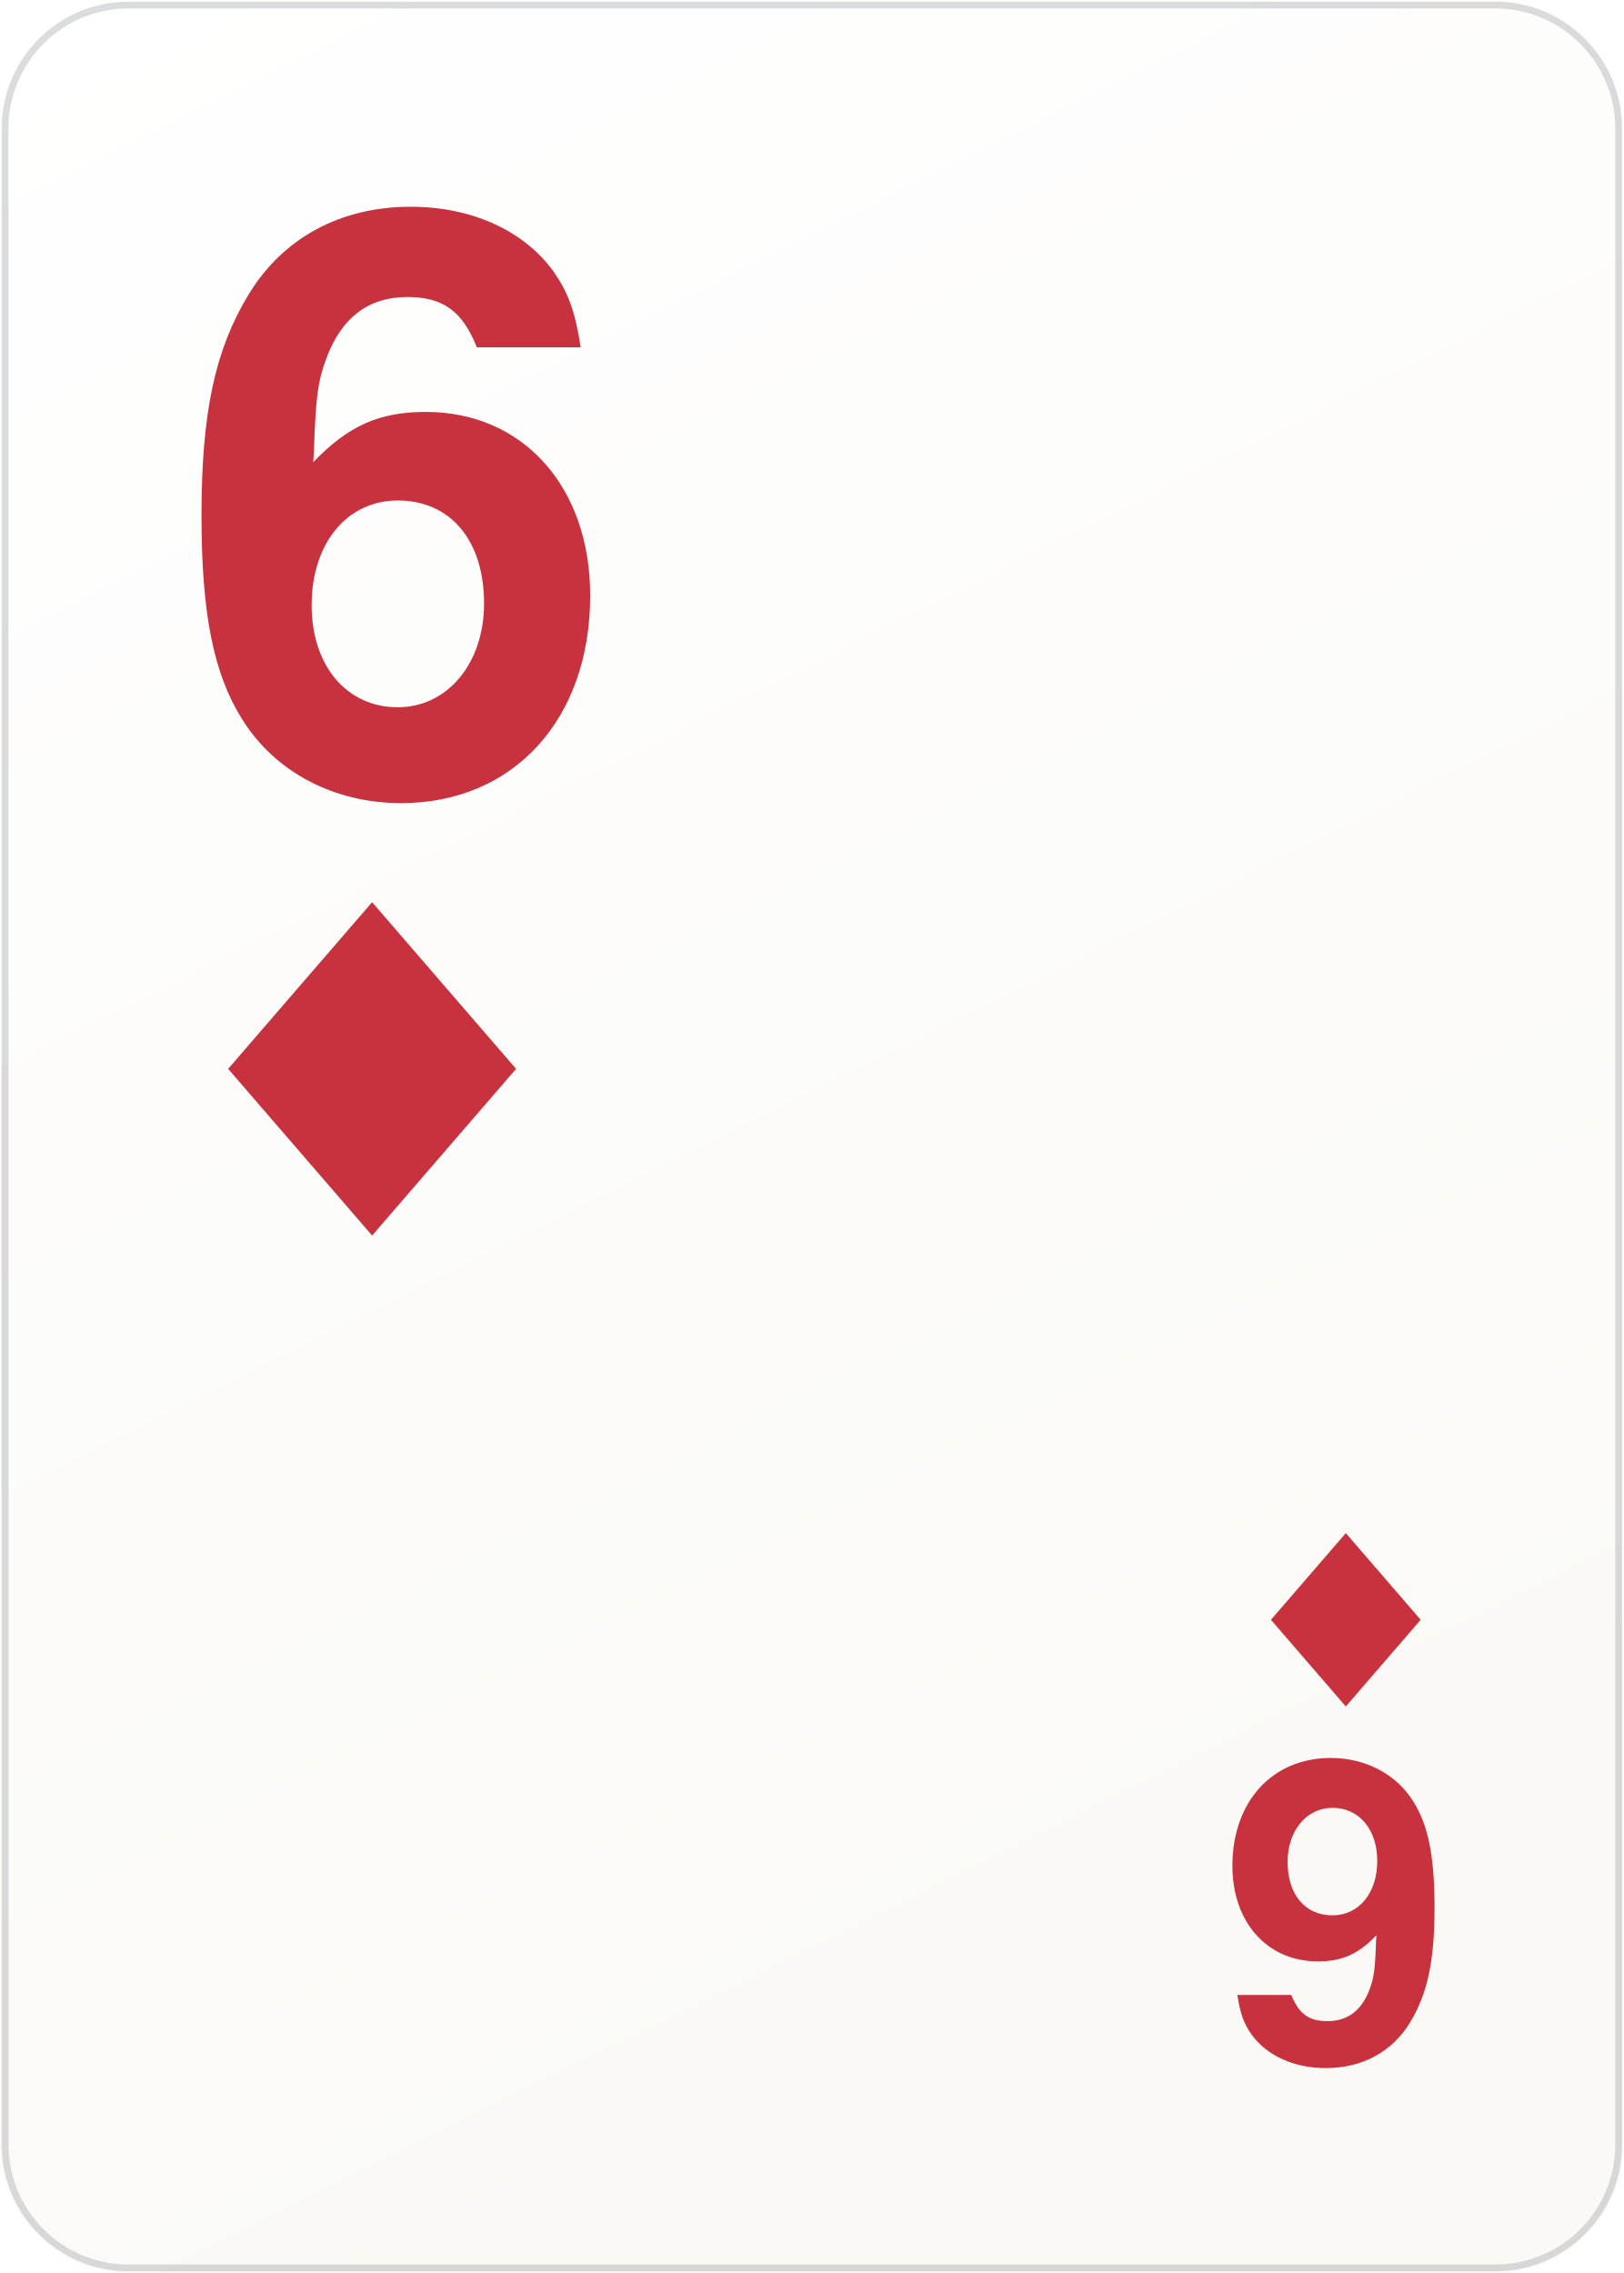
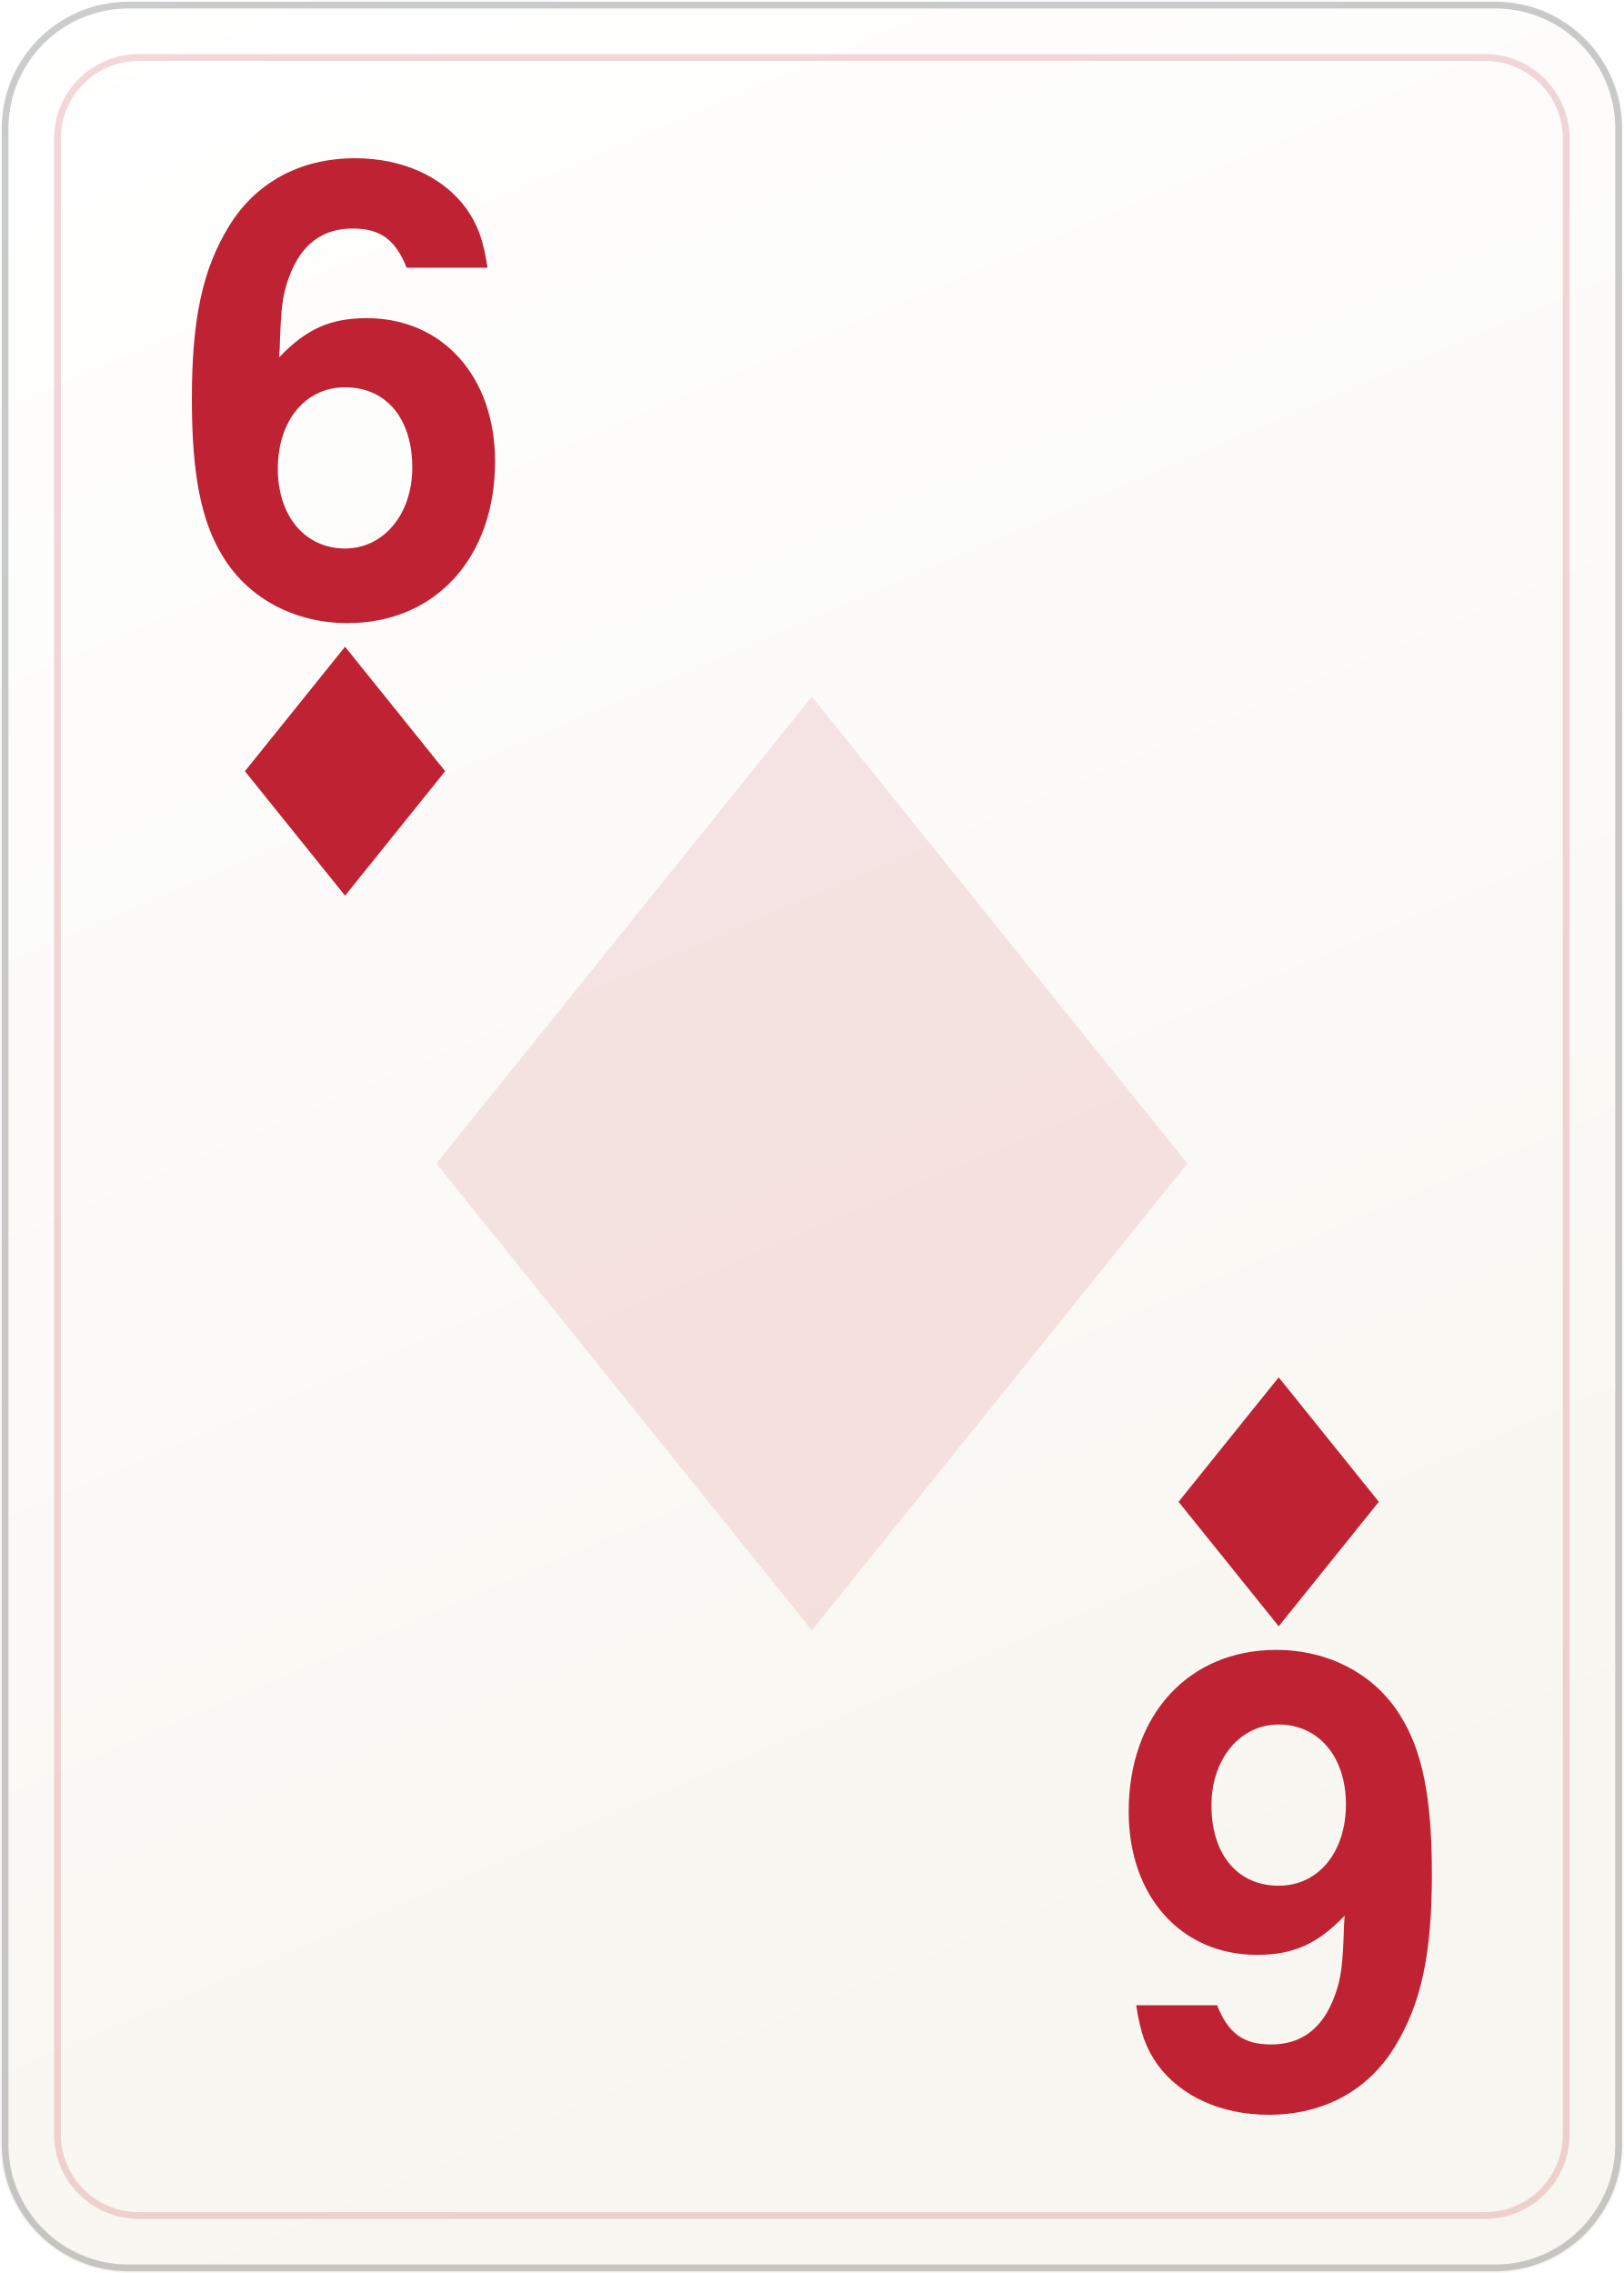
<svg xmlns="http://www.w3.org/2000/svg" viewBox="0 0 240 336" width="240" height="336">
  <defs>
-     <linearGradient id="g" x1="0" y1="0" x2=".35" y2="1">
+     <linearGradient id="g" x1="0" y1="0" x2=".3" y2="1">
      <stop offset="0" stop-color="#ffffff" />
-       <stop offset="1" stop-color="#faf9f6" />
+       <stop offset="1" stop-color="#f8f6f0" />
    </linearGradient>
    <clipPath id="c">
      <rect width="240" height="336" rx="19" />
    </clipPath>
  </defs>
  <g clip-path="url(#c)">
    <rect width="240" height="336" fill="url(#g)" />
-     <g transform="translate(26 30)">
-       <text x="0" y="86" font-family="'Helvetica Neue', Helvetica, Arial, sans-serif" font-size="118" font-weight="700" letter-spacing="-3" fill="#c8323f">6</text>
-       <g transform="translate(1 100) scale(.56)" fill="#c8323f">
-         <path d="M50 6 88 50 50 94 12 50z" />
+     <rect x="8.5" y="8.5" width="223" height="319" rx="12" fill="none" stroke="#bf2233" stroke-opacity=".18" />
+     <g transform="translate(45 97) scale(1.50)" fill="#bf2233" fill-opacity="0.11">
+       <path d="M50 4 87 50 50 96 13 50z" />
+     </g>
+     <g transform="translate(20 22)">
+       <text x="31" y="68" text-anchor="middle" font-family="'Helvetica Neue', Helvetica, Arial, sans-serif" font-size="92" font-weight="700" letter-spacing="-2" fill="#bf2233">6</text>
+       <g transform="translate(11 72) scale(.40)" fill="#bf2233">
+         <path d="M50 4 87 50 50 96 13 50z" />
      </g>
    </g>
-     <g transform="translate(214 306) rotate(180) scale(.52)">
-       <text x="0" y="86" font-family="'Helvetica Neue', Helvetica, Arial, sans-serif" font-size="118" font-weight="700" letter-spacing="-3" fill="#c8323f">6</text>
-       <g transform="translate(1 100) scale(.56)" fill="#c8323f">
-         <path d="M50 6 88 50 50 94 12 50z" />
+     <g transform="translate(220 314) rotate(180)">
+       <text x="31" y="68" text-anchor="middle" font-family="'Helvetica Neue', Helvetica, Arial, sans-serif" font-size="92" font-weight="700" letter-spacing="-2" fill="#bf2233">6</text>
+       <g transform="translate(11 72) scale(.40)" fill="#bf2233">
+         <path d="M50 4 87 50 50 96 13 50z" />
      </g>
    </g>
  </g>
-   <rect x=".75" y=".75" width="238.5" height="334.5" rx="18.25" fill="none" stroke="#1d2430" stroke-opacity=".16" />
+   <rect x=".75" y=".75" width="238.5" height="334.5" rx="18.25" fill="none" stroke="#12181f" stroke-opacity=".22" />
</svg>
